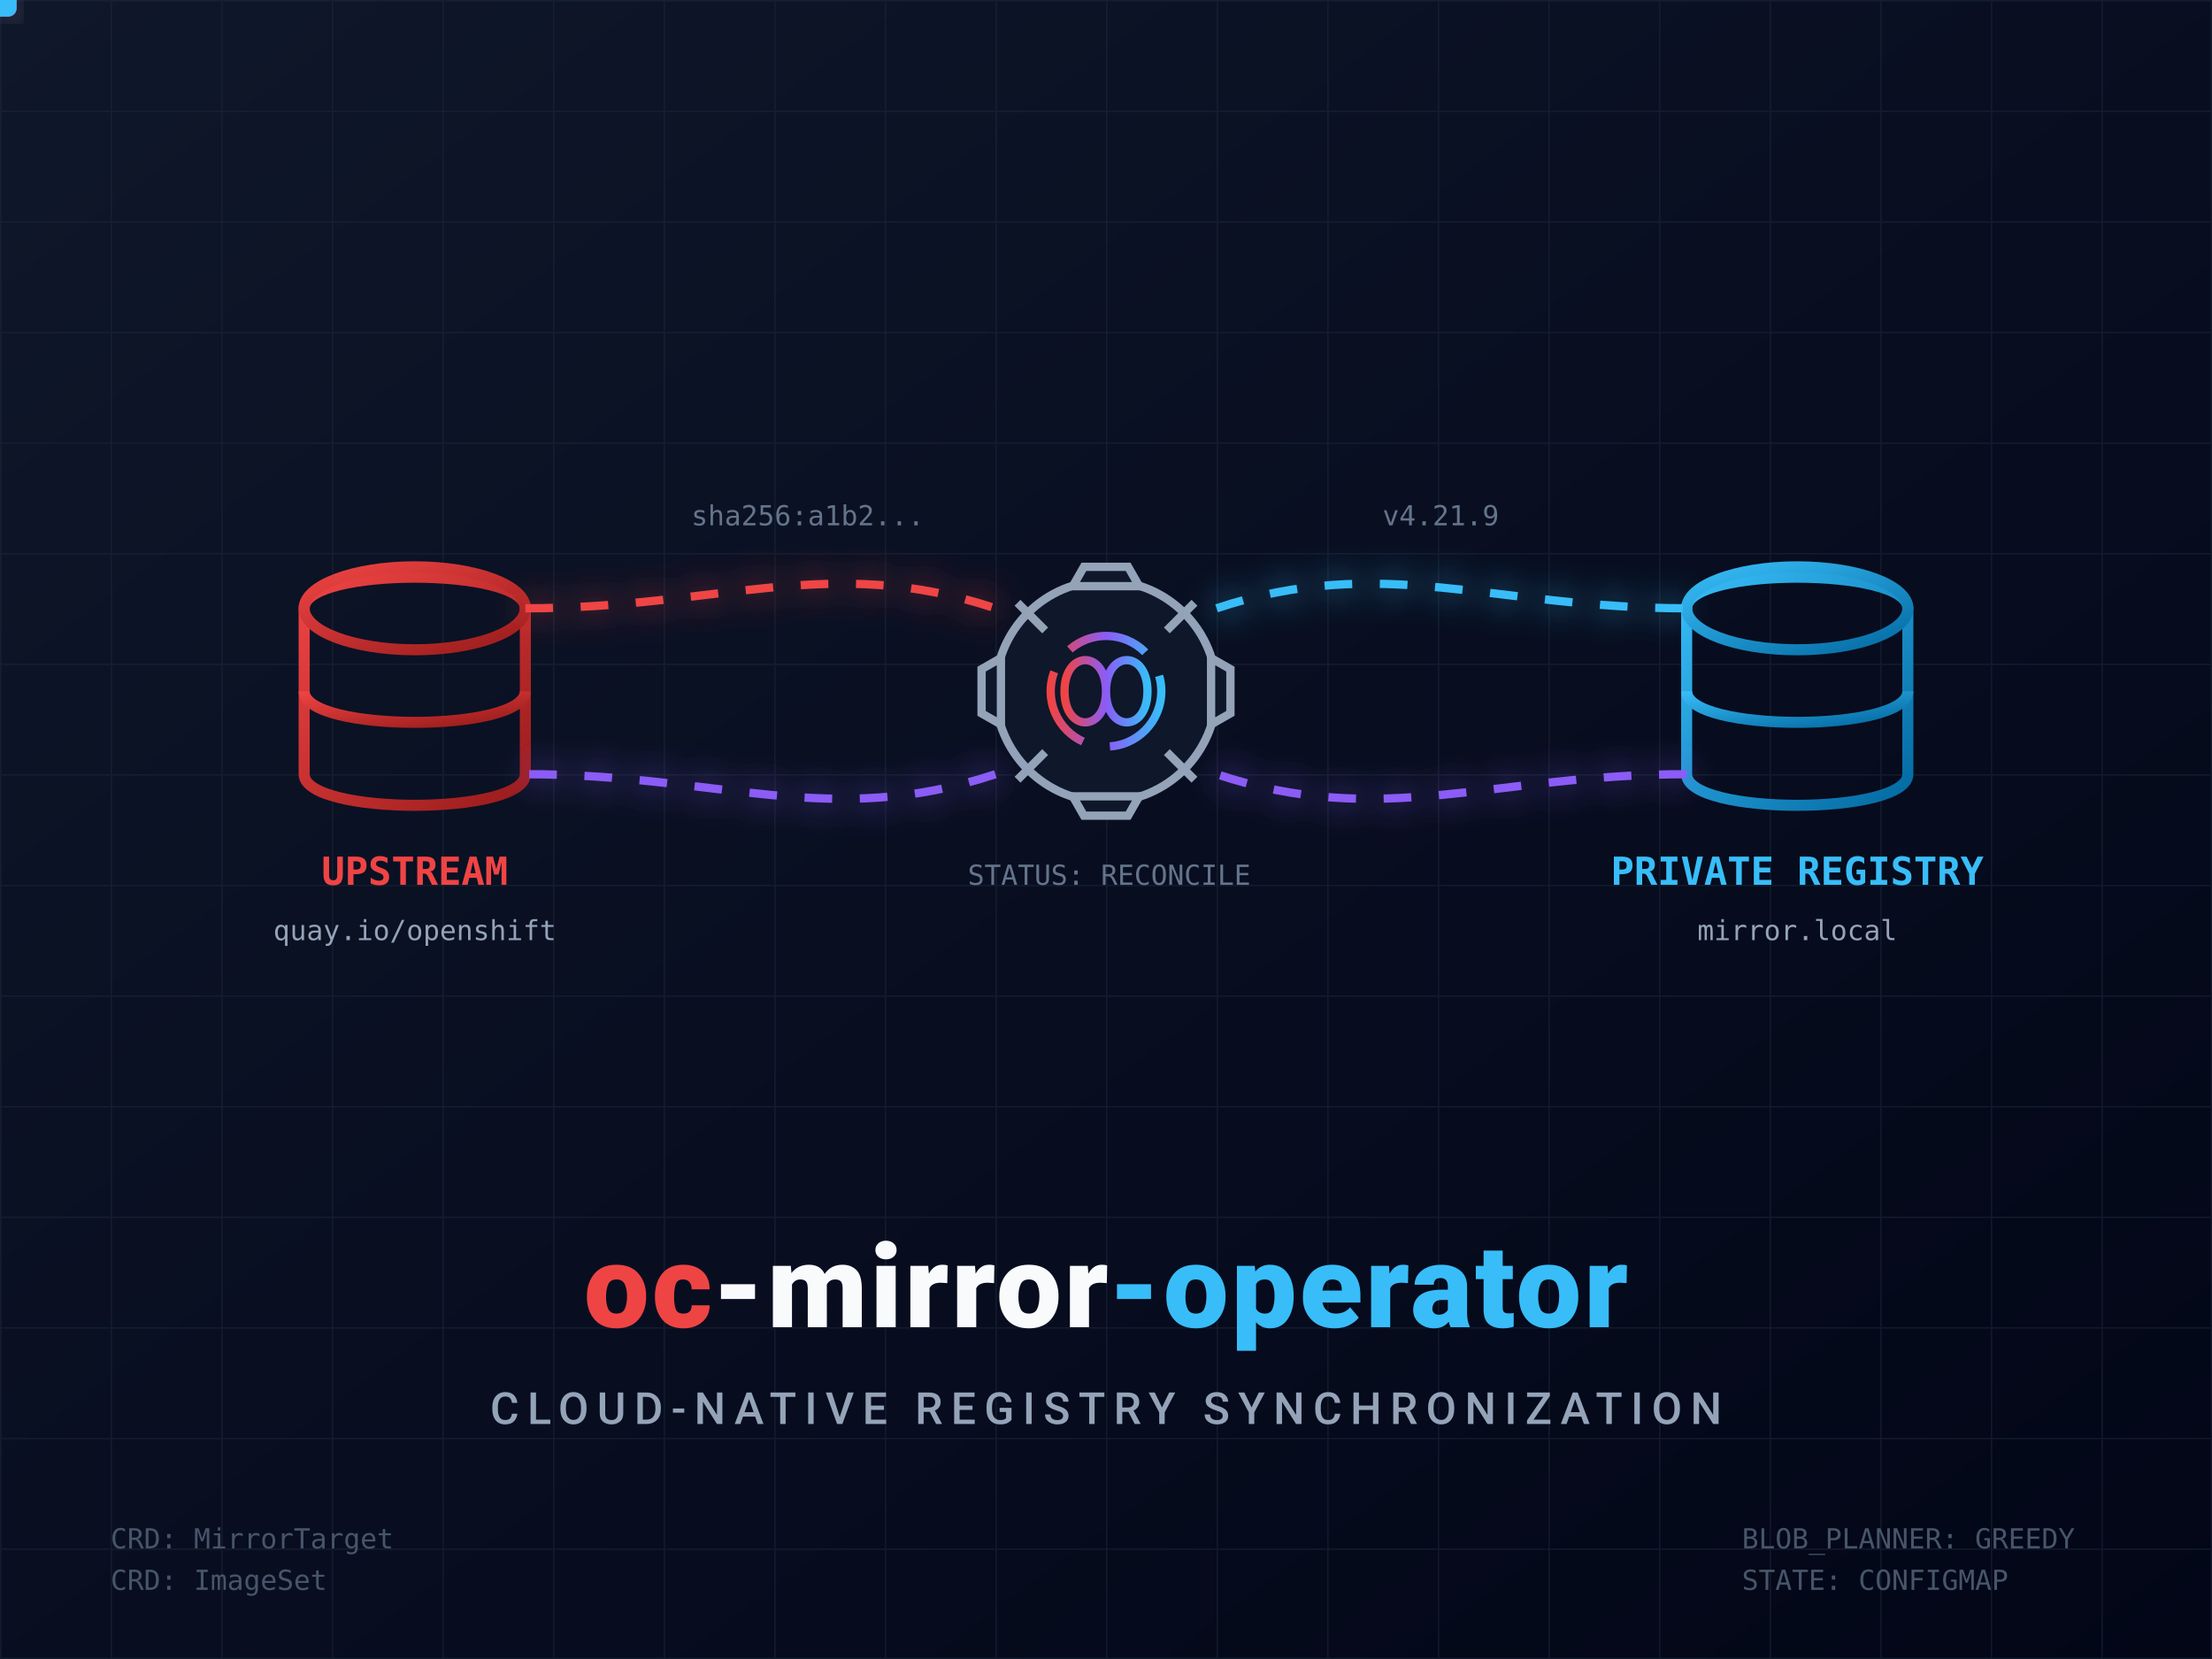
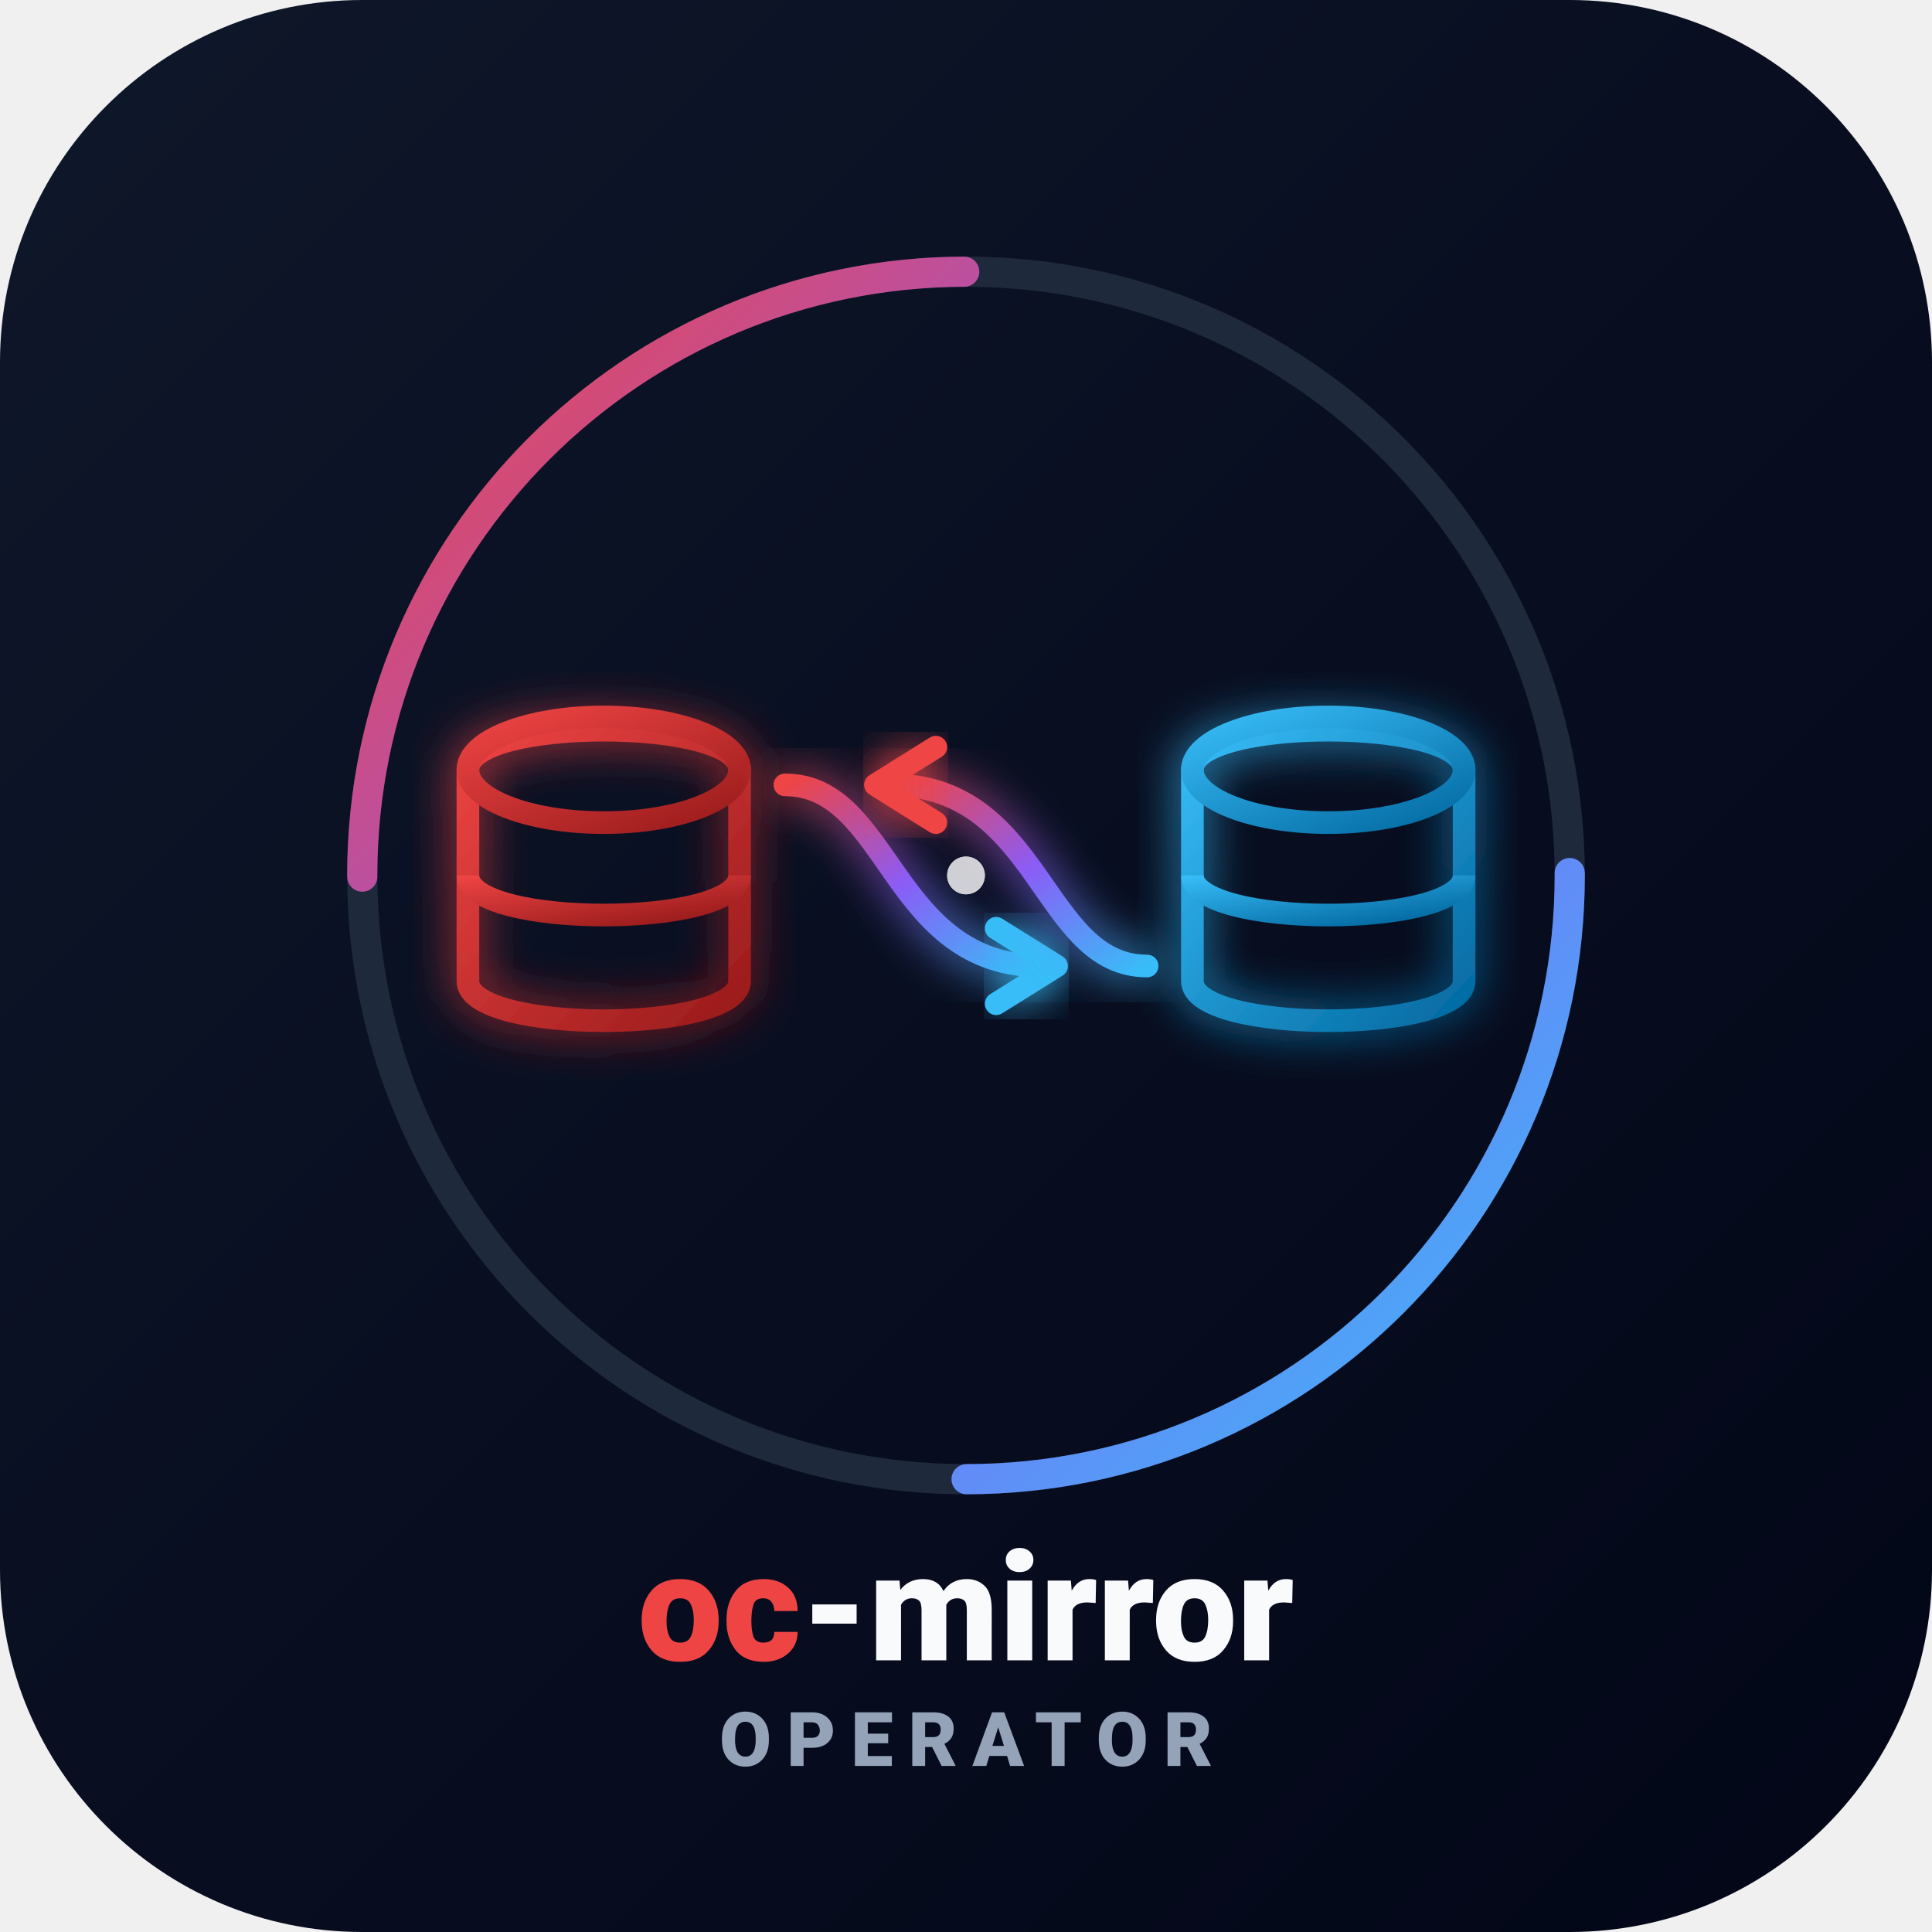
- <svg xmlns="http://www.w3.org/2000/svg" viewBox="0 0 800 600" width="100%" height="100%">
+ <svg xmlns="http://www.w3.org/2000/svg" viewBox="0 0 256 256" width="256" height="256">
  <defs>
    <linearGradient id="bgGrad" x1="0%" y1="0%" x2="100%" y2="100%">
      <stop offset="0%" stop-color="#0F172A" />
      <stop offset="100%" stop-color="#020617" />
    </linearGradient>
    <linearGradient id="sourceGrad" x1="0%" y1="0%" x2="100%" y2="100%">
      <stop offset="0%" stop-color="#EF4444" />
      <stop offset="100%" stop-color="#991B1B" />
    </linearGradient>
    <linearGradient id="targetGrad" x1="0%" y1="0%" x2="100%" y2="100%">
      <stop offset="0%" stop-color="#38BDF8" />
      <stop offset="100%" stop-color="#0369A1" />
    </linearGradient>
-     <linearGradient id="syncGrad" x1="0%" y1="0%" x2="100%" y2="0%">
+     <linearGradient id="syncGrad" x1="0%" y1="0%" x2="100%" y2="100%">
      <stop offset="0%" stop-color="#EF4444" />
      <stop offset="50%" stop-color="#8B5CF6" />
      <stop offset="100%" stop-color="#38BDF8" />
    </linearGradient>
    <filter id="glow" x="-20%" y="-20%" width="140%" height="140%">
-       <feGaussianBlur stdDeviation="6" result="blur" />
+       <feGaussianBlur stdDeviation="3" result="blur" />
      <feComposite in="SourceGraphic" in2="blur" operator="over" />
    </filter>
  </defs>
-   <rect width="800" height="600" fill="url(#bgGrad)" />
-   <g stroke="#1E293B" stroke-width="1" opacity="0.5">
-     <pattern id="grid" width="40" height="40" patternUnits="userSpaceOnUse">
-       <path d="M 40 0 L 0 0 0 40" fill="none" />
-     </pattern>
-     <rect width="800" height="600" fill="url(#grid)" />
-   </g>
-   <g transform="translate(150, 250)">
-     <path d="M-40,-30 C-40,-45 40,-45 40,-30 L40,30 C40,45 -40,45 -40,30 Z" fill="none" stroke="url(#sourceGrad)" stroke-width="4" />
-     <ellipse cx="0" cy="-30" rx="40" ry="15" fill="none" stroke="url(#sourceGrad)" stroke-width="4" />
-     <path d="M-40,0 C-40,15 40,15 40,0" fill="none" stroke="url(#sourceGrad)" stroke-width="4" />
-     <text x="0" y="70" text-anchor="middle" fill="#EF4444" font-family="monospace" font-weight="bold" font-size="14">UPSTREAM</text>
-     <text x="0" y="90" text-anchor="middle" fill="#94A3B8" font-family="monospace" font-size="10">quay.io/openshift</text>
-     <ellipse cx="0" cy="-30" rx="40" ry="15" fill="url(#sourceGrad)" opacity="0">
-       <animate attributeName="opacity" values="0;0.3;0" dur="3s" repeatCount="indefinite" />
-     </ellipse>
-   </g>
-   <g transform="translate(650, 250)">
-     <path d="M-40,-30 C-40,-45 40,-45 40,-30 L40,30 C40,45 -40,45 -40,30 Z" fill="none" stroke="url(#targetGrad)" stroke-width="4" />
-     <ellipse cx="0" cy="-30" rx="40" ry="15" fill="none" stroke="url(#targetGrad)" stroke-width="4" />
-     <path d="M-40,0 C-40,15 40,15 40,0" fill="none" stroke="url(#targetGrad)" stroke-width="4" />
-     <text x="0" y="70" text-anchor="middle" fill="#38BDF8" font-family="monospace" font-weight="bold" font-size="14">PRIVATE REGISTRY</text>
-     <text x="0" y="90" text-anchor="middle" fill="#94A3B8" font-family="monospace" font-size="10">mirror.local</text>
-     <ellipse cx="0" cy="-30" rx="40" ry="15" fill="url(#targetGrad)" opacity="0">
-       <animate attributeName="opacity" values="0;0.3;0" dur="3s" begin="1.5s" repeatCount="indefinite" />
-     </ellipse>
-   </g>
-   <g transform="translate(400, 250)">
-     <g stroke="#94A3B8" stroke-width="3" fill="none">
-       <circle cx="0" cy="0" r="40" fill="#0F172A" />
-       <path d="M -8,-45 L 8,-45 L 12,-38 L -12,-38 Z" fill="#0F172A" />
-       <path d="M -8,45 L 8,45 L 12,38 L -12,38 Z" fill="#0F172A" />
-       <path d="M -45,-8 L -45,8 L -38,12 L -38,-12 Z" fill="#0F172A" />
-       <path d="M 45,-8 L 45,8 L 38,12 L 38,-12 Z" fill="#0F172A" />
-       <path d="M -32,-32 L -22,-22" />
-       <path d="M 32,32 L 22,22" />
-       <path d="M -32,32 L -22,22" />
-       <path d="M 32,-32 L 22,-22" />
-       <animateTransform attributeName="transform" type="rotate" from="0" to="360" dur="15s" repeatCount="indefinite" />
-     </g>
-     <g stroke="url(#syncGrad)" stroke-width="3" fill="none" stroke-linecap="round" stroke-linejoin="round">
-       <path d="M -15,0 C -15,-15 0,-15 0,0 C 0,15 15,15 15,0 C 15,-15 0,-15 0,0 C 0,15 -15,15 -15,0 Z" />
-     </g>
-     <circle cx="0" cy="0" r="20" stroke="url(#syncGrad)" stroke-width="3" fill="none" stroke-dasharray="30 10">
-       <animateTransform attributeName="transform" type="rotate" from="360" to="0" dur="5s" repeatCount="indefinite" />
+   <rect width="256" height="256" rx="48" fill="url(#bgGrad)" />
+   <g transform="translate(128, 116)">
+     <circle cx="0" cy="0" r="80" fill="none" stroke="#1E293B" stroke-width="4" />
+     <circle cx="0" cy="0" r="80" fill="none" stroke="url(#syncGrad)" stroke-width="4" stroke-dasharray="125.6 125.6" stroke-linecap="round">
+       <animateTransform attributeName="transform" type="rotate" from="0" to="360" dur="4s" repeatCount="indefinite" />
    </circle>
  </g>
-   <g fill="none" stroke-width="3" filter="url(#glow)">
-     <path id="pathLeft" d="M 190,220 C 260,220 300,200 360,220" stroke="#EF4444" stroke-dasharray="10 10">
-       <animate attributeName="stroke-dashoffset" values="40;0" dur="1s" repeatCount="indefinite" />
+   <g transform="translate(80, 116)">
+     <path d="M-18,-14 C-18,-21 18,-21 18,-14 L18,14 C18,21 -18,21 -18,14 Z" fill="none" stroke="url(#sourceGrad)" stroke-width="3" filter="url(#glow)" />
+     <ellipse cx="0" cy="-14" rx="18" ry="7" fill="none" stroke="url(#sourceGrad)" stroke-width="3" />
+     <path d="M-18,0 C-18,7 18,7 18,0" fill="none" stroke="url(#sourceGrad)" stroke-width="3" />
+   </g>
+   <g transform="translate(176, 116)">
+     <path d="M-18,-14 C-18,-21 18,-21 18,-14 L18,14 C18,21 -18,21 -18,14 Z" fill="none" stroke="url(#targetGrad)" stroke-width="3" filter="url(#glow)" />
+     <ellipse cx="0" cy="-14" rx="18" ry="7" fill="none" stroke="url(#targetGrad)" stroke-width="3" />
+     <path d="M-18,0 C-18,7 18,7 18,0" fill="none" stroke="url(#targetGrad)" stroke-width="3" />
+   </g>
+   <g transform="translate(128, 116)">
+     <path d="M -24,-12 C -10,-12 -10,12 10,12" fill="none" stroke="url(#syncGrad)" stroke-width="3" stroke-linecap="round" filter="url(#glow)">
+       <animate attributeName="stroke-dasharray" values="0,40; 40,0" dur="1.5s" repeatCount="indefinite" />
    </path>
-     <path id="pathRight" d="M 440,220 C 500,200 540,220 610,220" stroke="#38BDF8" stroke-dasharray="10 10">
-       <animate attributeName="stroke-dashoffset" values="40;0" dur="1s" repeatCount="indefinite" />
+     <path d="M 4,7 L 12,12 L 4,17" fill="none" stroke="#38BDF8" stroke-width="3" stroke-linecap="round" stroke-linejoin="round" filter="url(#glow)">
+       <animate attributeName="opacity" values="0;1;0" dur="1.5s" repeatCount="indefinite" />
    </path>
-     <path d="M 610,280 C 540,280 500,300 440,280" stroke="#8B5CF6" stroke-dasharray="10 10">
-       <animate attributeName="stroke-dashoffset" values="0;40" dur="1.5s" repeatCount="indefinite" />
+     <path d="M 24,12 C 10,12 10,-12 -10,-12" fill="none" stroke="url(#syncGrad)" stroke-width="3" stroke-linecap="round" filter="url(#glow)">
+       <animate attributeName="stroke-dasharray" values="0,40; 40,0" dur="1.5s" begin="0.75s" repeatCount="indefinite" />
    </path>
-     <path d="M 360,280 C 300,300 260,280 190,280" stroke="#8B5CF6" stroke-dasharray="10 10">
-       <animate attributeName="stroke-dashoffset" values="0;40" dur="1.5s" repeatCount="indefinite" />
+     <path d="M -4,-7 L -12,-12 L -4,-17" fill="none" stroke="#EF4444" stroke-width="3" stroke-linecap="round" stroke-linejoin="round" filter="url(#glow)">
+       <animate attributeName="opacity" values="0;1;0" dur="1.5s" begin="0.75s" repeatCount="indefinite" />
    </path>
  </g>
-   <g>
-     <rect x="-6" y="-6" width="12" height="12" rx="3" fill="#EF4444" filter="url(#glow)">
-       <animateMotion dur="2s" repeatCount="indefinite">
-         <mpath href="#pathLeft" />
-       </animateMotion>
-     </rect>
-     <rect x="-6" y="-6" width="12" height="12" rx="3" fill="#38BDF8" filter="url(#glow)">
-       <animateMotion dur="2s" begin="1s" repeatCount="indefinite">
-         <mpath href="#pathRight" />
-       </animateMotion>
-     </rect>
+   <g fill="#FFFFFF" opacity="0.8">
+     <circle cx="128" cy="116" r="2.5">
+       <animateMotion path="M -24,-12 C -10,-12 -10,12 10,12" dur="1.5s" repeatCount="indefinite" />
+       <animate attributeName="opacity" values="0;1;0" dur="1.5s" repeatCount="indefinite" />
+     </circle>
+     <circle cx="128" cy="116" r="2.5">
+       <animateMotion path="M 24,12 C 10,12 10,-12 -10,-12" dur="1.5s" begin="0.75s" repeatCount="indefinite" />
+       <animate attributeName="opacity" values="0;1;0" dur="1.5s" begin="0.75s" repeatCount="indefinite" />
+     </circle>
  </g>
-   <g font-family="monospace" font-size="10" fill="#64748B">
-     <text x="250" y="190">sha256:a1b2...</text>
-     <text x="500" y="190">v4.21.9</text>
-     <text x="350" y="320">STATUS: RECONCILE</text>
-   </g>
-   <g transform="translate(400, 480)" text-anchor="middle" font-family="-apple-system, BlinkMacSystemFont, 'Segoe UI', Roboto, sans-serif">
-     <text x="0" y="0" font-size="42" font-weight="900" fill="#F8FAFC" letter-spacing="1">
-       <tspan fill="#EF4444">oc</tspan>-mirror<tspan fill="#38BDF8">-operator</tspan>
+   <g transform="translate(128, 220)" text-anchor="middle" font-family="-apple-system, BlinkMacSystemFont, 'Segoe UI', Roboto, sans-serif" font-weight="800">
+     <text x="0" y="0" font-size="20" fill="#F8FAFC" letter-spacing="0">
+       <tspan fill="#EF4444">oc</tspan>-mirror
    </text>
-     <text x="0" y="35" font-size="16" fill="#94A3B8" letter-spacing="3" font-weight="500">CLOUD-NATIVE REGISTRY SYNCHRONIZATION</text>
-   </g>
-   <g font-family="monospace" font-size="10" fill="#475569">
-     <text x="40" y="560">CRD: MirrorTarget</text>
-     <text x="40" y="575">CRD: ImageSet</text>
-     <text x="630" y="560">BLOB_PLANNER: GREEDY</text>
-     <text x="630" y="575">STATE: CONFIGMAP</text>
+     <text x="0" y="14" font-size="10" fill="#94A3B8" letter-spacing="2">OPERATOR</text>
  </g>
</svg>
